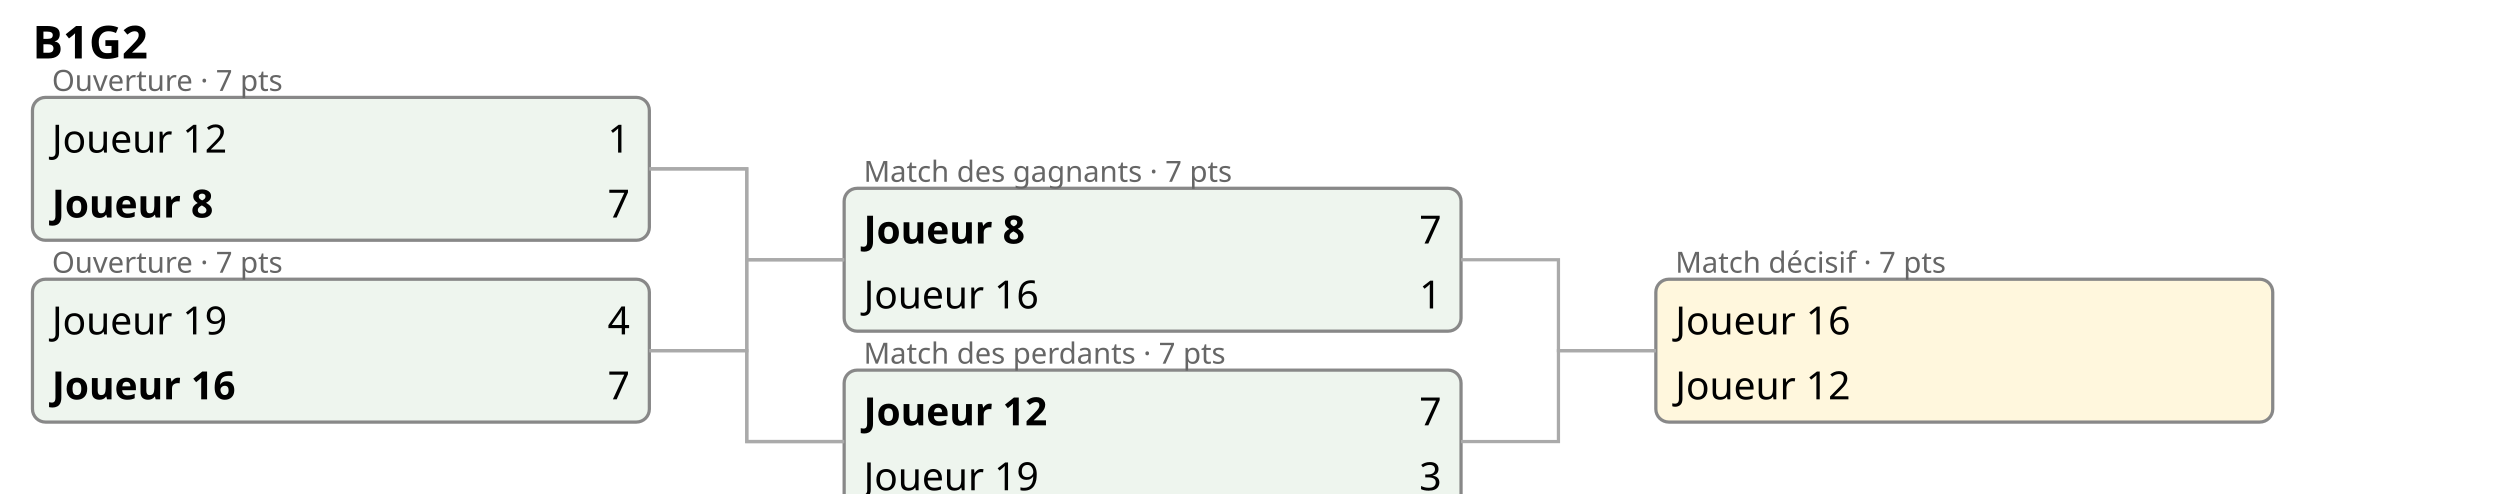
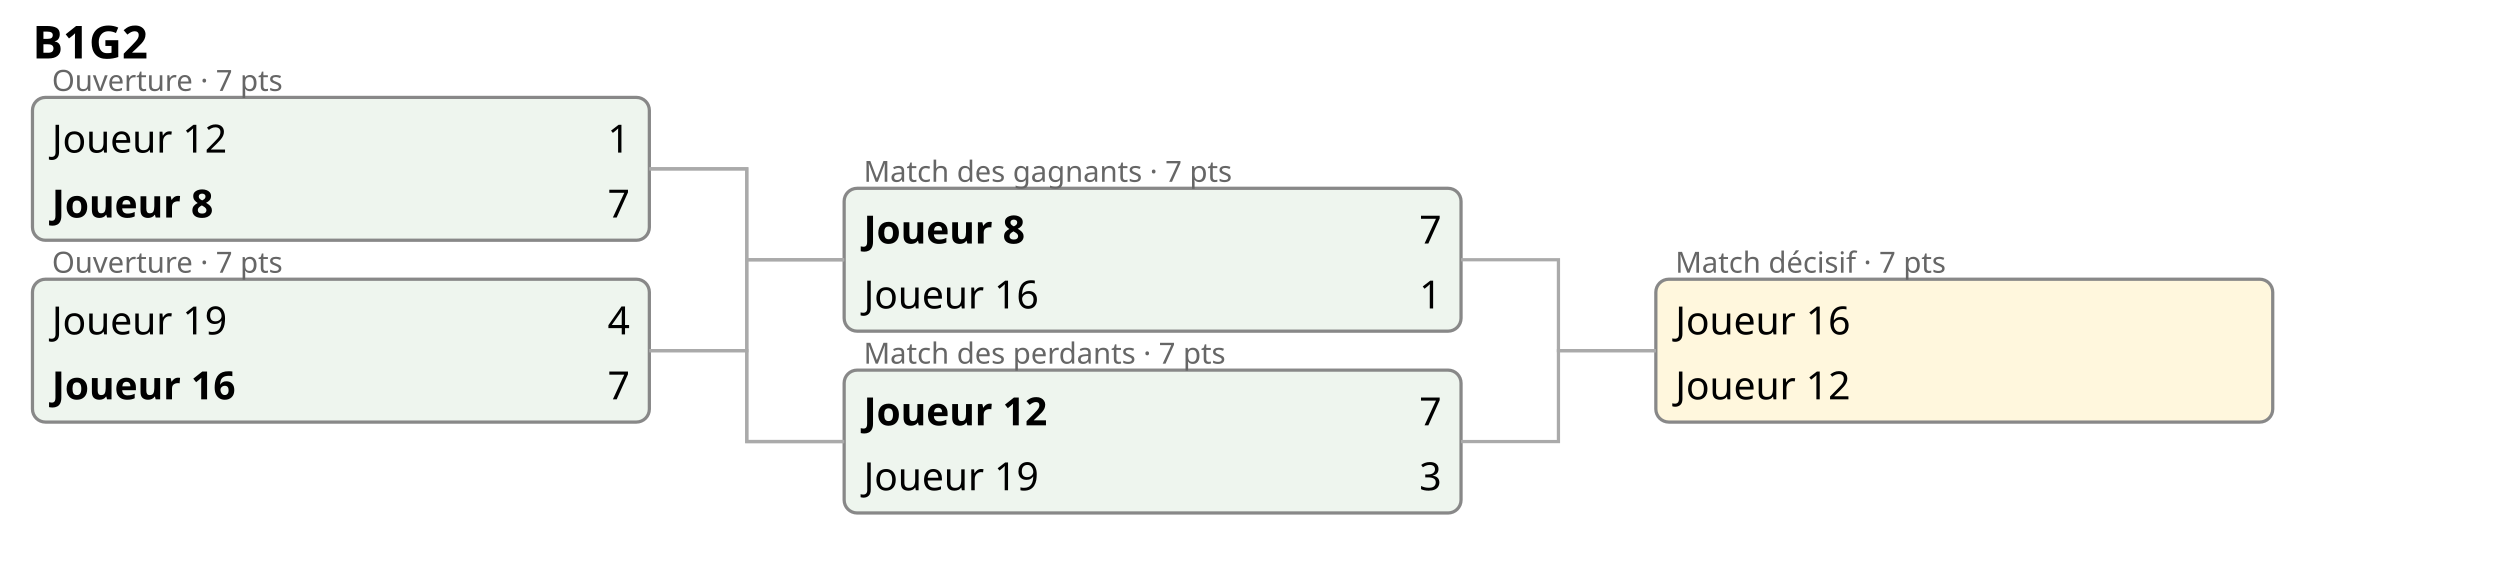
- <svg xmlns="http://www.w3.org/2000/svg" viewBox="0 0 770 152" width="770" height="152" font-family="system-ui, sans-serif" font-size="12">
+ <svg xmlns="http://www.w3.org/2000/svg" viewBox="0 0 770 178" width="770" height="178" font-family="system-ui, sans-serif" font-size="12">
  <text x="10" y="18" font-size="14" font-weight="bold">B1G2</text>
  <rect x="10" y="30" width="190" height="44" rx="4" fill="#eef5ee" stroke="#888" />
  <text x="16" y="47" font-weight="normal">Joueur 12</text>
  <text x="194" y="47" text-anchor="end">1</text>
  <text x="16" y="67" font-weight="bold">Joueur 8</text>
  <text x="194" y="67" text-anchor="end">7</text>
  <text x="16" y="28" font-size="9" fill="#666">Ouverture · 7 pts</text>
  <rect x="10" y="86" width="190" height="44" rx="4" fill="#eef5ee" stroke="#888" />
  <text x="16" y="103" font-weight="normal">Joueur 19</text>
  <text x="194" y="103" text-anchor="end">4</text>
  <text x="16" y="123" font-weight="bold">Joueur 16</text>
  <text x="194" y="123" text-anchor="end">7</text>
  <text x="16" y="84" font-size="9" fill="#666">Ouverture · 7 pts</text>
  <rect x="260" y="58" width="190" height="44" rx="4" fill="#eef5ee" stroke="#888" />
  <text x="266" y="75" font-weight="bold">Joueur 8</text>
  <text x="444" y="75" text-anchor="end">7</text>
  <text x="266" y="95" font-weight="normal">Joueur 16</text>
  <text x="444" y="95" text-anchor="end">1</text>
  <text x="266" y="56" font-size="9" fill="#666">Match des gagnants · 7 pts</text>
  <path d="M200 52 H230 V80 H260" fill="none" stroke="#aaa" />
  <path d="M200 108 H230 V80 H260" fill="none" stroke="#aaa" />
  <rect x="260" y="114" width="190" height="44" rx="4" fill="#eef5ee" stroke="#888" />
  <text x="266" y="131" font-weight="bold">Joueur 12</text>
  <text x="444" y="131" text-anchor="end">7</text>
  <text x="266" y="151" font-weight="normal">Joueur 19</text>
  <text x="444" y="151" text-anchor="end">3</text>
  <text x="266" y="112" font-size="9" fill="#666">Match des perdants · 7 pts</text>
  <path d="M200 52 H230 V136 H260" fill="none" stroke="#aaa" />
  <path d="M200 108 H230 V136 H260" fill="none" stroke="#aaa" />
  <rect x="510" y="86" width="190" height="44" rx="4" fill="#fff7dd" stroke="#888" />
  <text x="516" y="103" font-weight="normal">Joueur 16</text>
  <text x="694" y="103" text-anchor="end" />
  <text x="516" y="123" font-weight="normal">Joueur 12</text>
  <text x="694" y="123" text-anchor="end" />
  <text x="516" y="84" font-size="9" fill="#666">Match décisif · 7 pts</text>
  <path d="M450 80 H480 V108 H510" fill="none" stroke="#aaa" />
  <path d="M450 136 H480 V108 H510" fill="none" stroke="#aaa" />
</svg>
